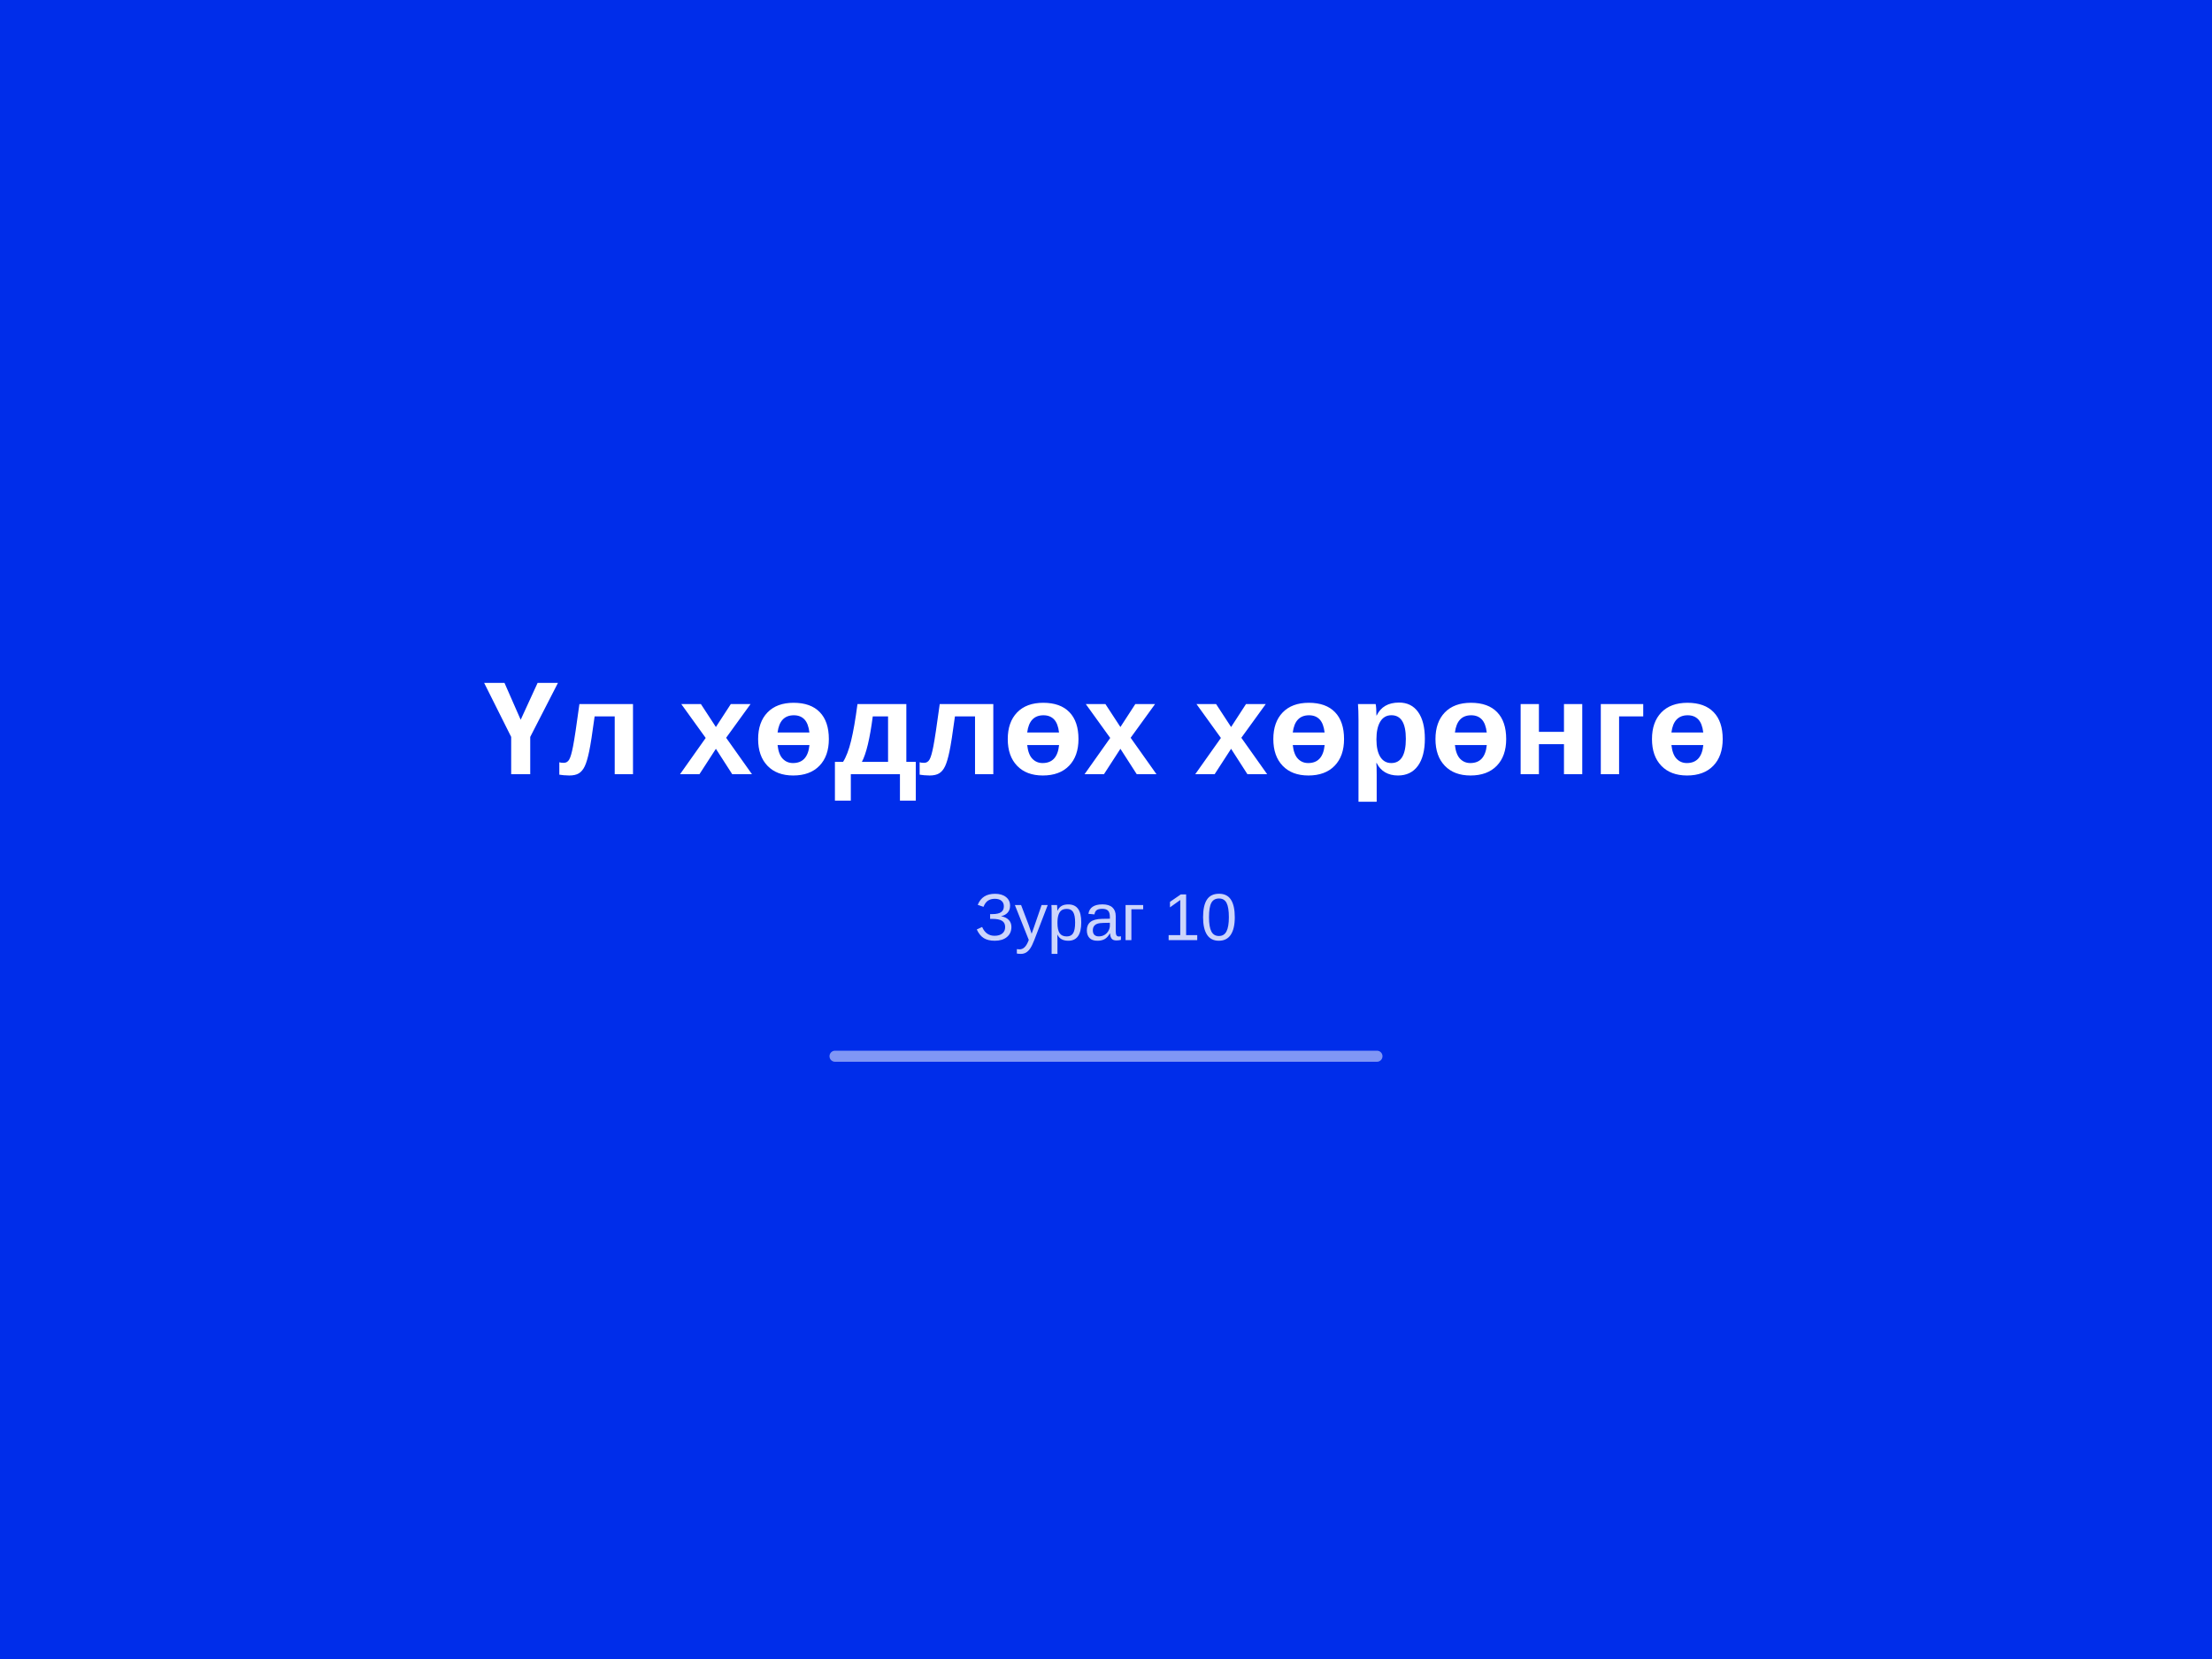
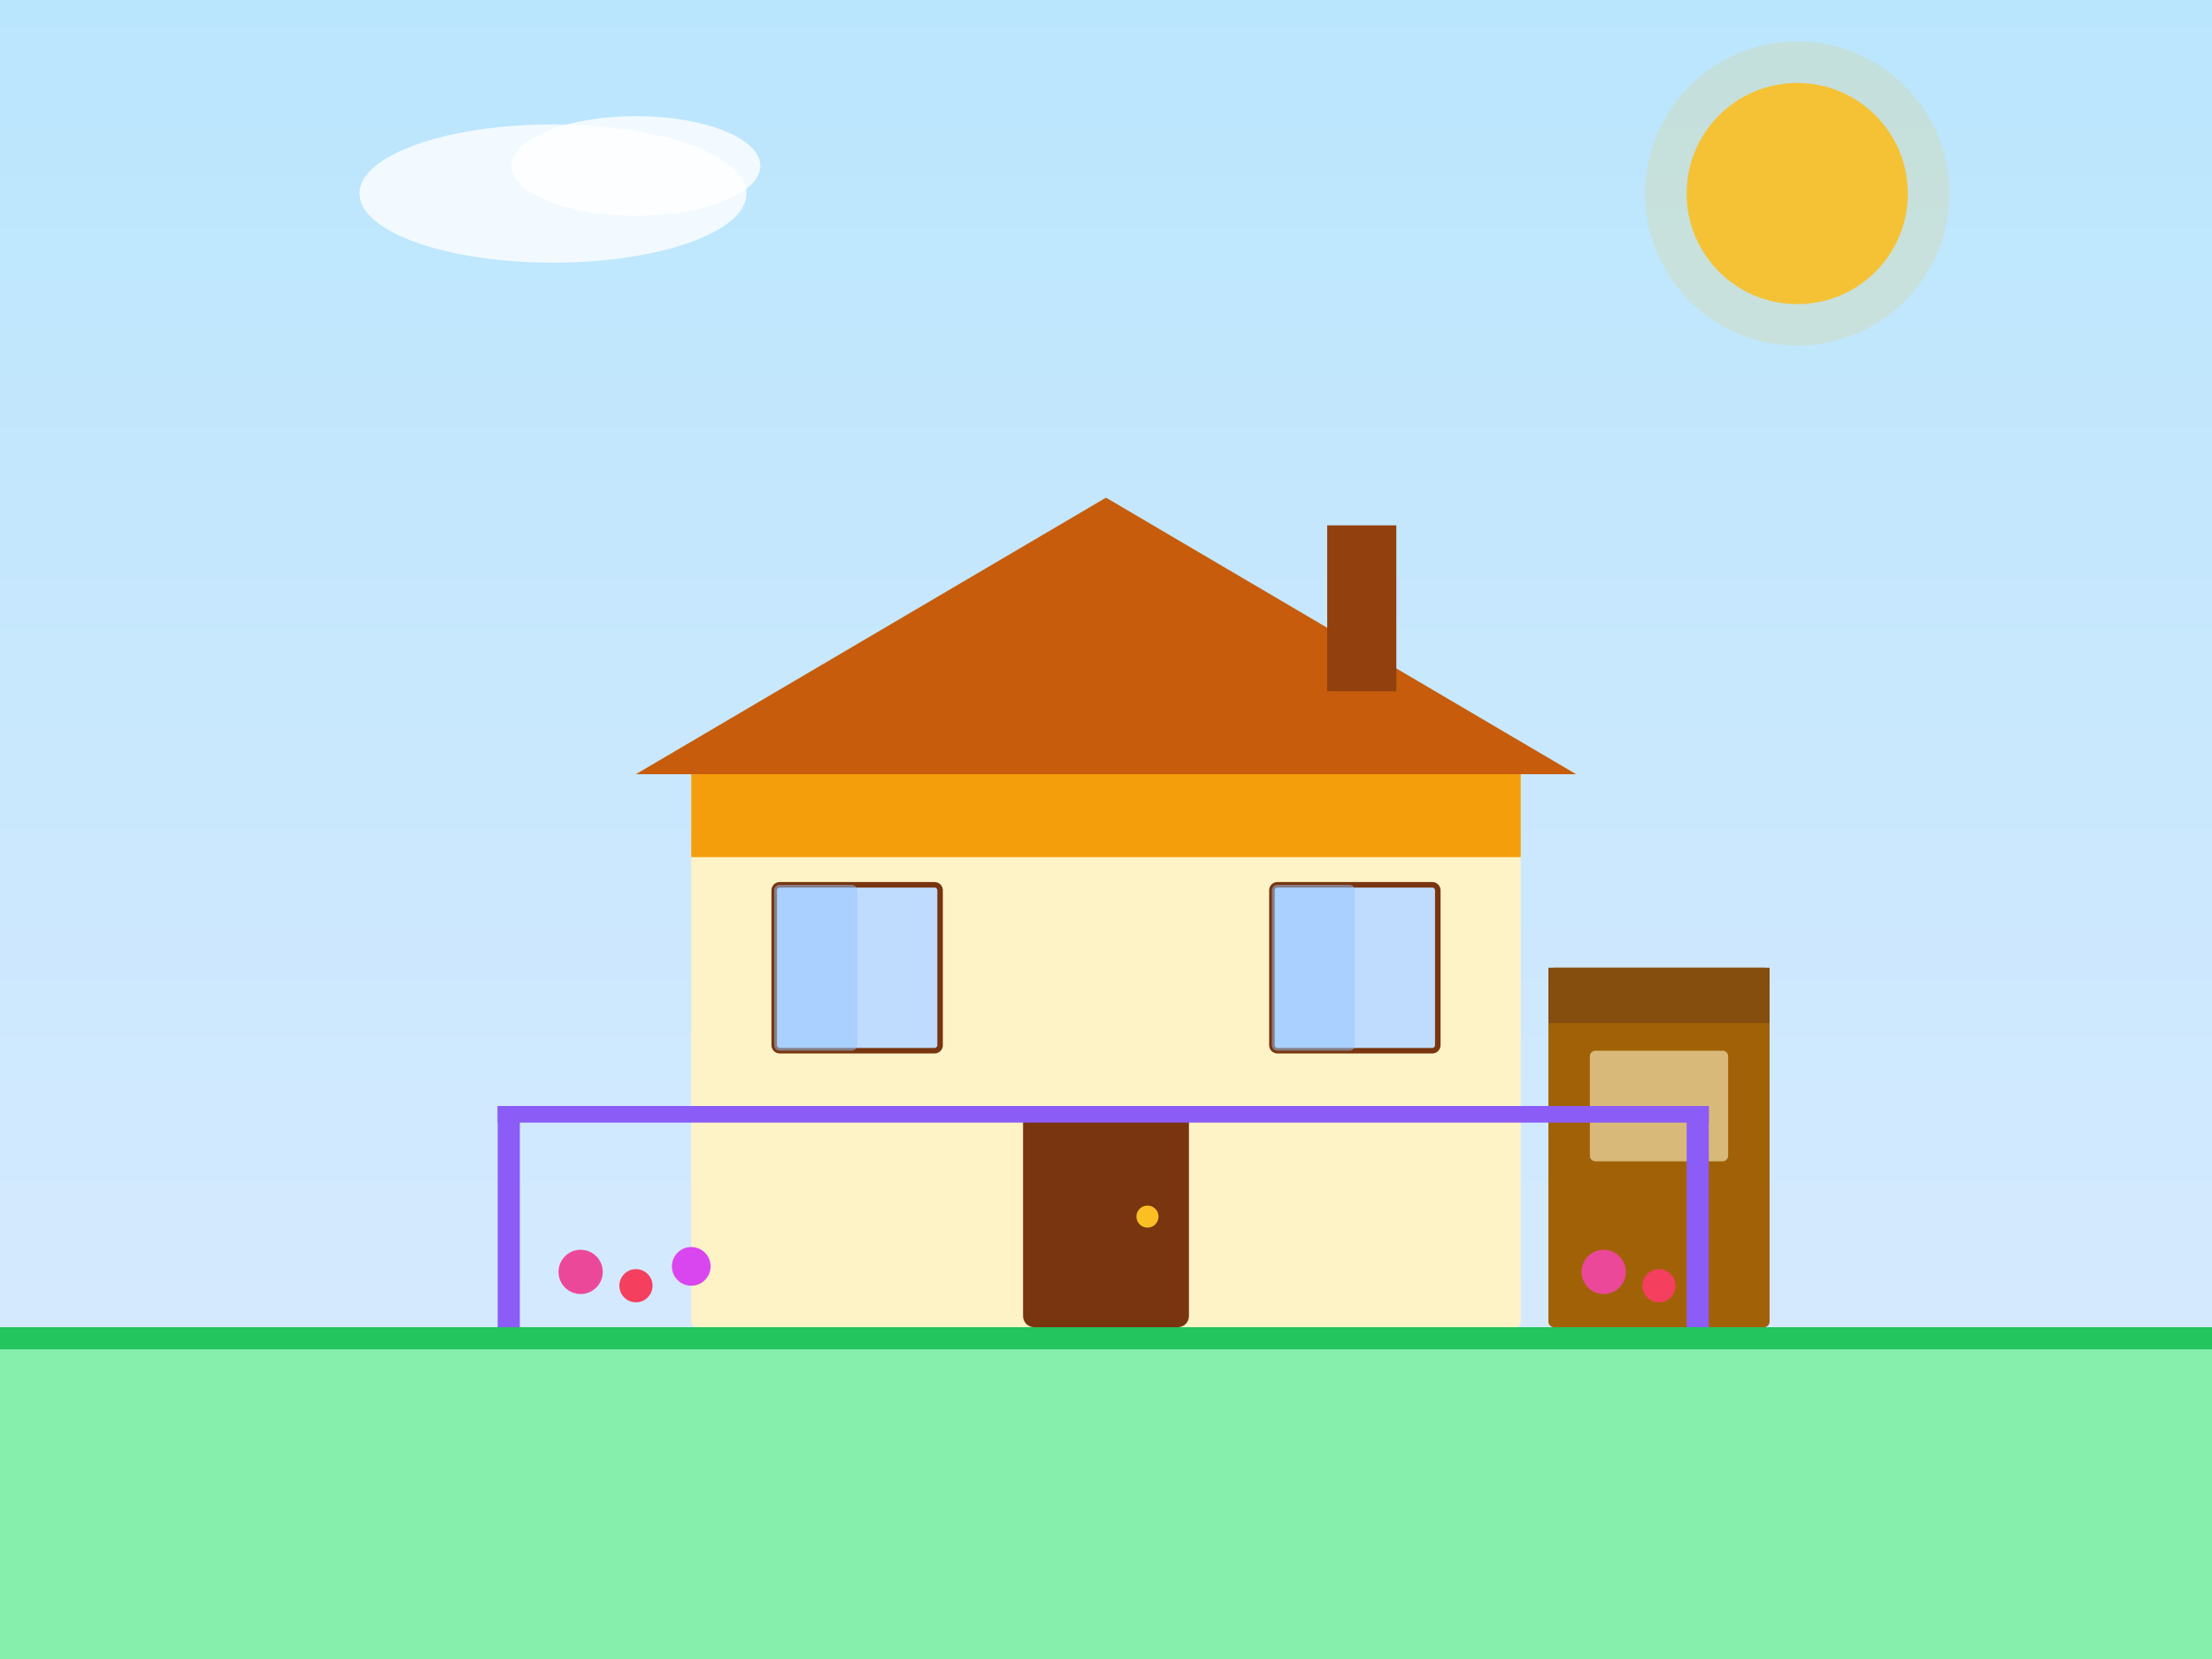
<svg xmlns="http://www.w3.org/2000/svg" width="800" height="600" viewBox="0 0 800 600">
-   <rect width="800" height="600" fill="#002dea" />
-   <text x="400" y="280" font-family="Arial" font-size="48" fill="white" text-anchor="middle" font-weight="bold">Үл хөдлөх хөрөнгө</text>
-   <text x="400" y="340" font-family="Arial" font-size="24" fill="rgba(255,255,255,0.8)" text-anchor="middle">Зураг 10</text>
-   <rect x="300" y="380" width="200" height="4" rx="2" fill="rgba(255,255,255,0.5)" />
+   <defs>
+     <linearGradient id="s9" x1="0" y1="0" x2="0" y2="1">
+       <stop offset="0%" stop-color="#BAE6FD" />
+       <stop offset="100%" stop-color="#DBEAFE" />
+     </linearGradient>
+   </defs>
+   <rect width="800" height="600" fill="url(#s9)" />
+   <ellipse cx="200" cy="70" rx="70" ry="25" fill="white" opacity="0.8" />
+   <ellipse cx="230" cy="60" rx="45" ry="18" fill="white" opacity="0.8" />
+   <rect x="0" y="480" width="800" height="120" fill="#86EFAC" />
+   <rect x="0" y="480" width="800" height="8" fill="#22C55E" />
+   <rect x="250" y="280" width="300" height="200" fill="#FEF3C7" rx="2" />
+   <rect x="250" y="280" width="300" height="30" fill="#F59E0B" />
+   <polygon points="230,280 400,180 570,280" fill="#D97706" />
+   <polygon points="230,280 400,180 570,280" fill="#991B1B" opacity="0.3" />
+   <rect x="370" y="400" width="60" height="80" fill="#78350F" rx="4" />
+   <circle cx="415" cy="440" r="4" fill="#FBBF24" />
+   <rect x="280" y="320" width="60" height="60" fill="#BFDBFE" rx="2" stroke="#78350F" stroke-width="2" />
+   <rect x="460" y="320" width="60" height="60" fill="#BFDBFE" rx="2" stroke="#78350F" stroke-width="2" />
+   <rect x="280" y="320" width="30" height="60" fill="#93C5FD" rx="2" opacity="0.5" />
+   <rect x="460" y="320" width="30" height="60" fill="#93C5FD" rx="2" opacity="0.5" />
+   <rect x="480" y="190" width="25" height="60" fill="#92400E" />
+   <rect x="560" y="350" width="80" height="130" fill="#A16207" rx="2" />
+   <rect x="560" y="350" width="80" height="20" fill="#854D0E" />
+   <rect x="575" y="380" width="50" height="40" fill="#FEF3C7" rx="2" opacity="0.6" />
+   <rect x="180" y="400" width="8" height="80" fill="#8B5CF6" />
+   <rect x="610" y="400" width="8" height="80" fill="#8B5CF6" />
+   <rect x="180" y="400" width="438" height="6" fill="#8B5CF6" />
+   <circle cx="210" cy="460" r="8" fill="#EC4899" />
+   <circle cx="230" cy="465" r="6" fill="#F43F5E" />
+   <circle cx="250" cy="458" r="7" fill="#D946EF" />
+   <circle cx="580" cy="460" r="8" fill="#EC4899" />
+   <circle cx="600" cy="465" r="6" fill="#F43F5E" />
+   <circle cx="650" cy="70" r="40" fill="#FBBF24" opacity="0.9" />
+   <circle cx="650" cy="70" r="55" fill="#FBBF24" opacity="0.15" />
</svg>
